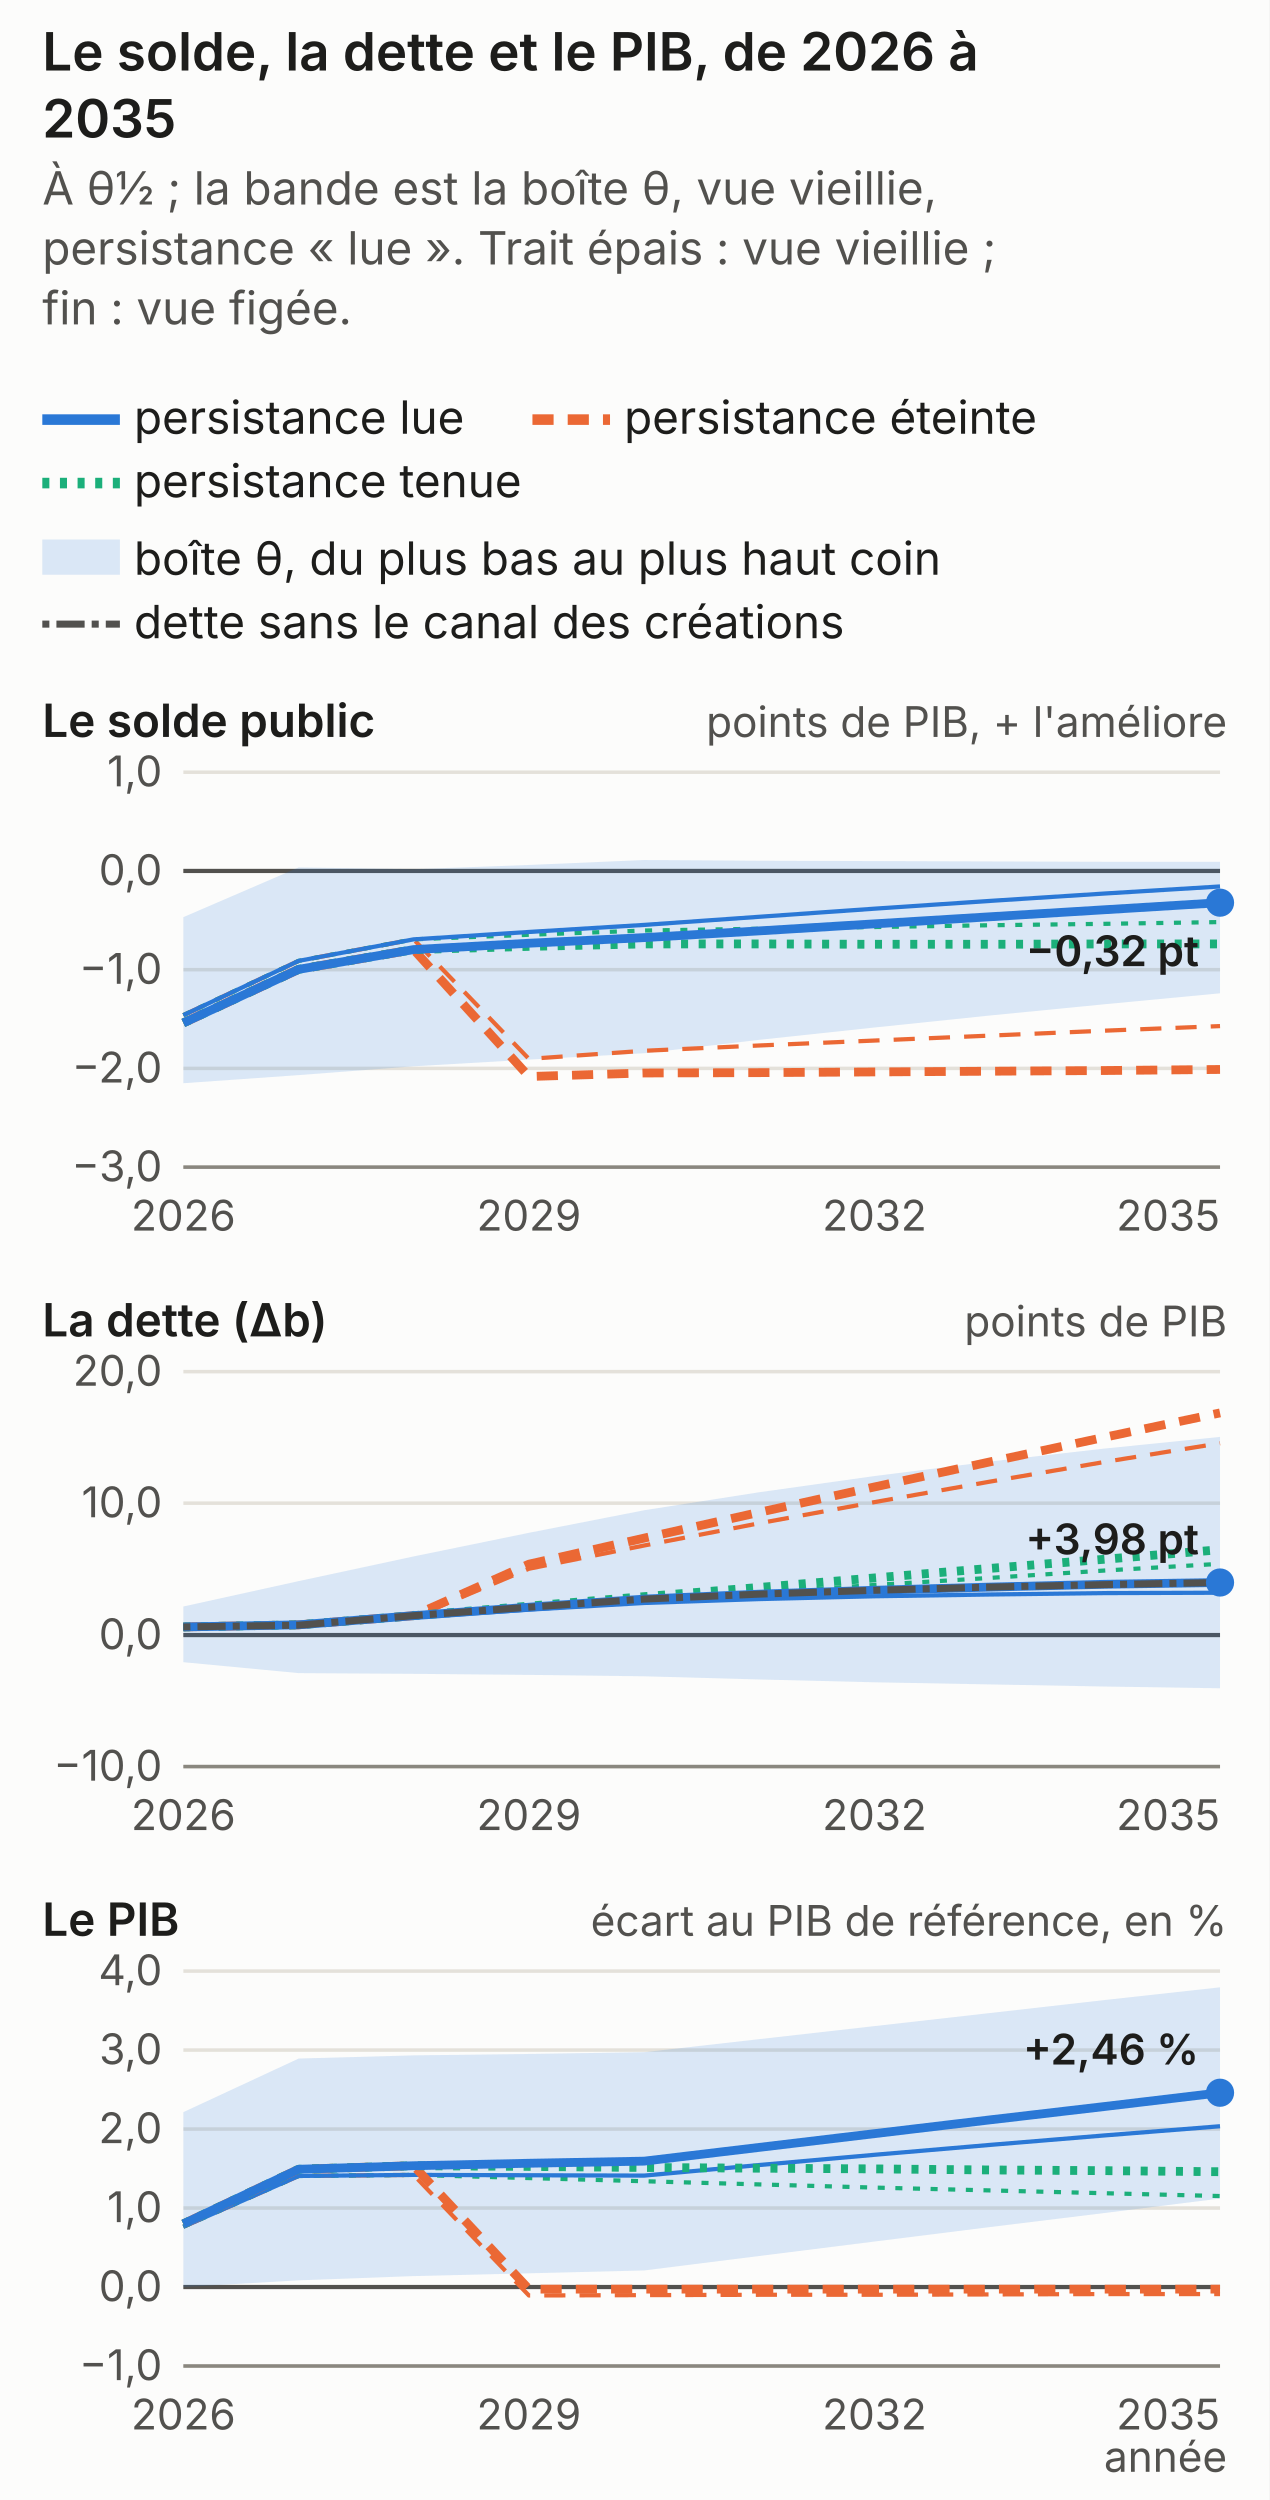
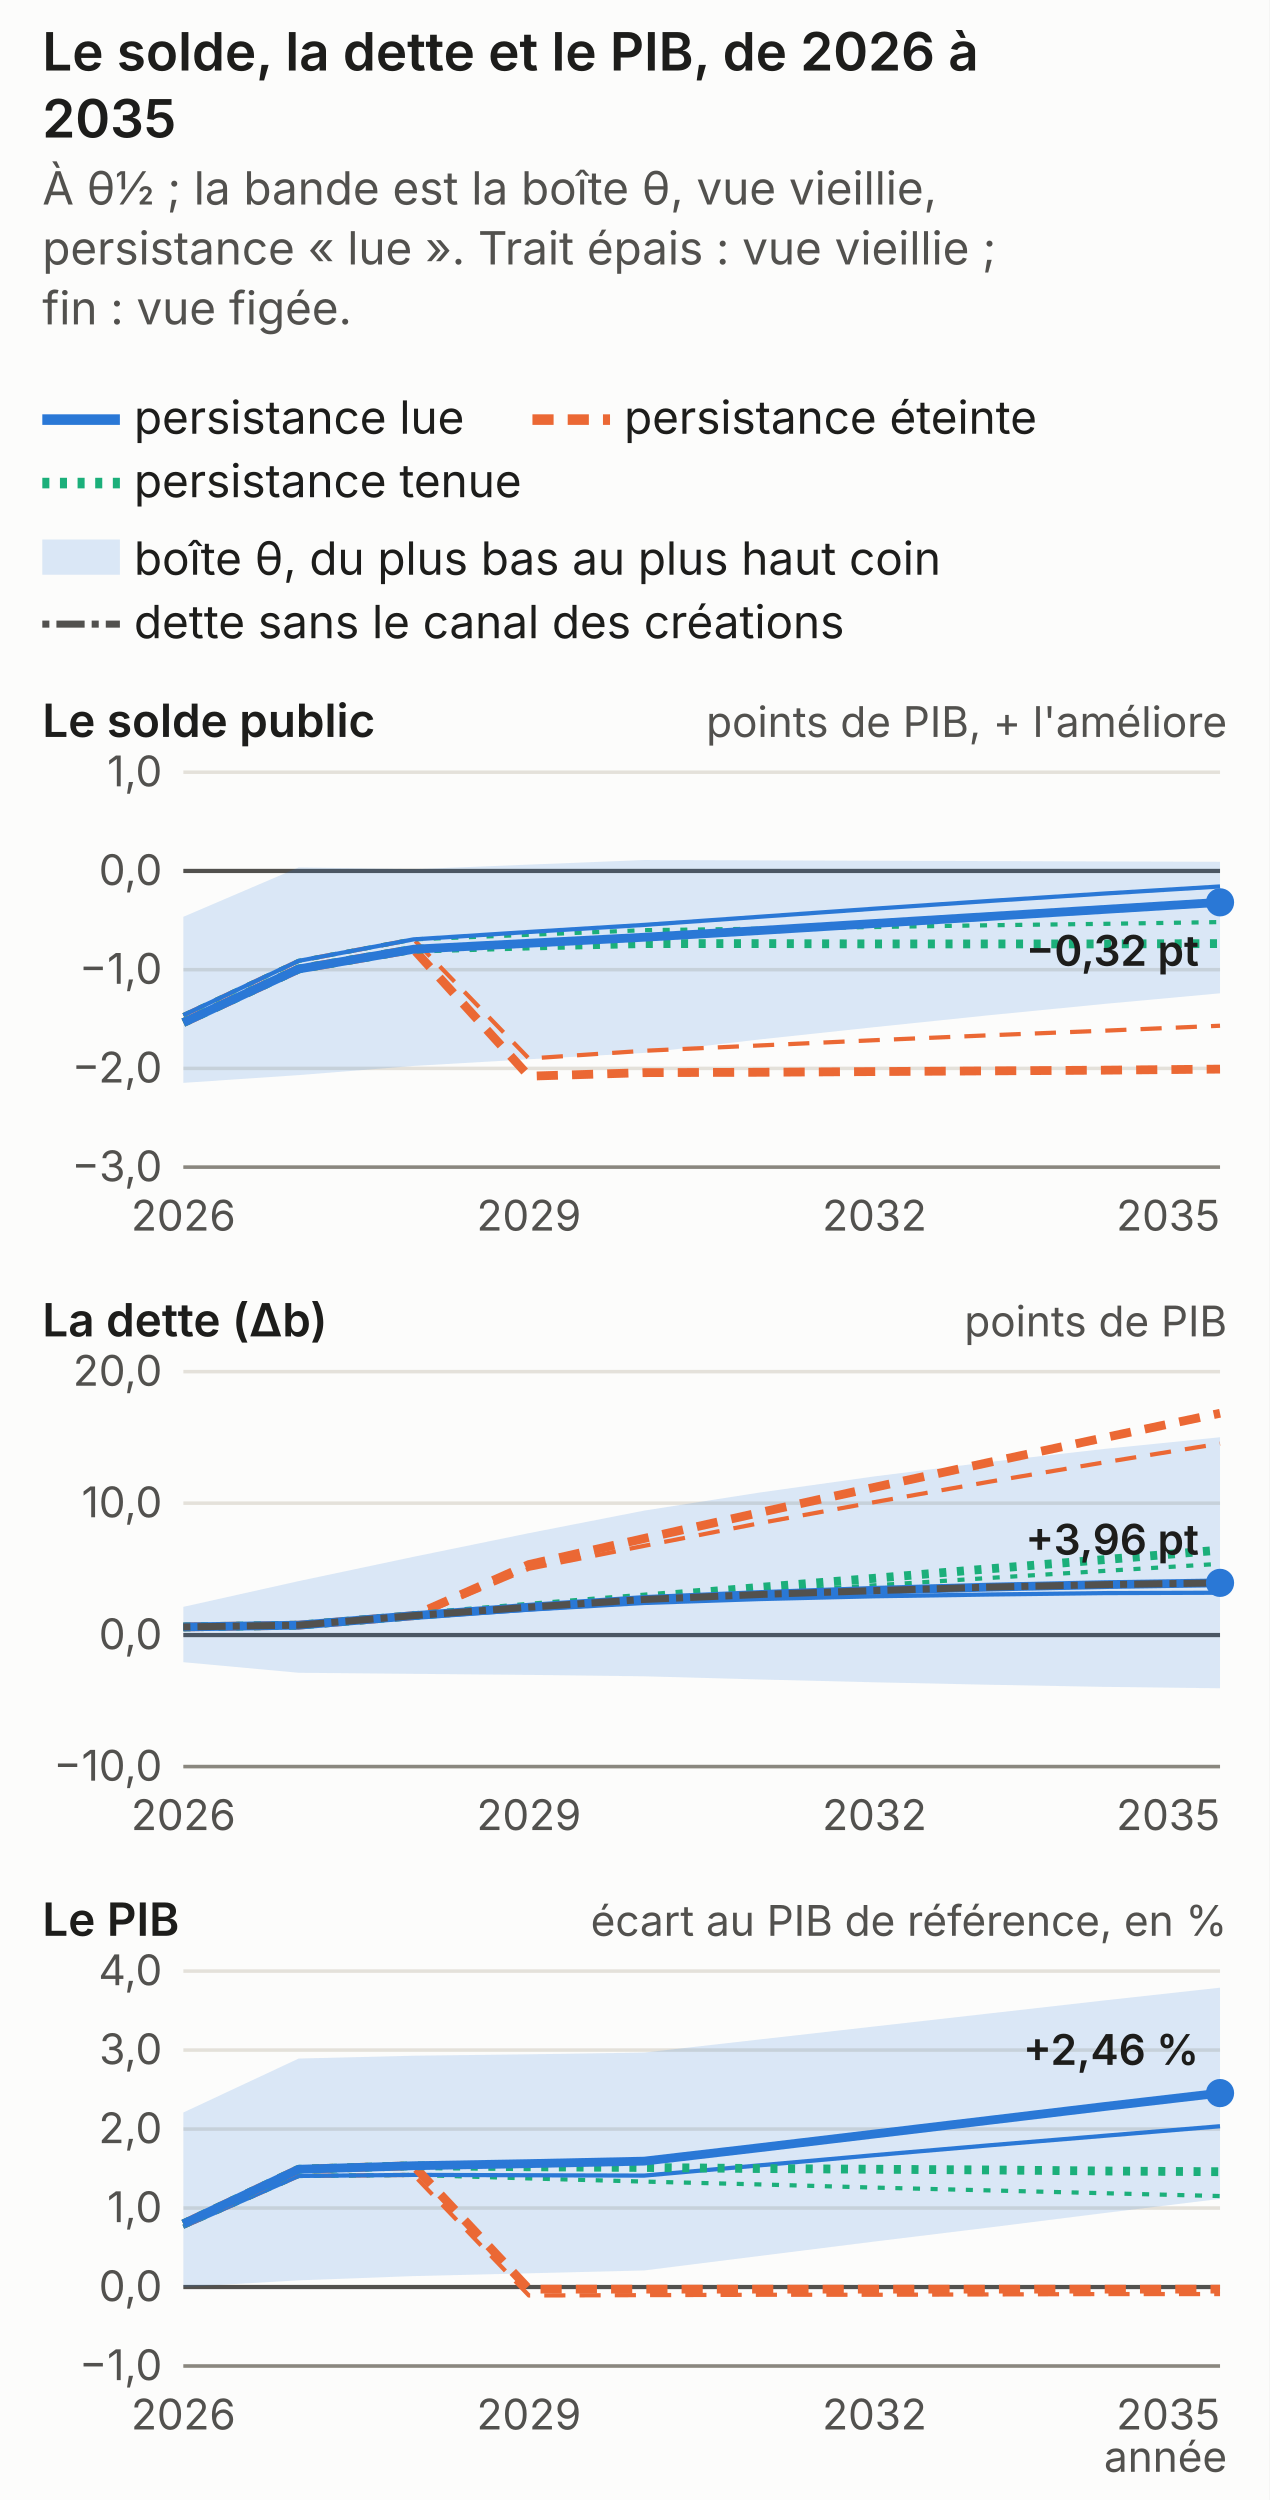
<svg xmlns="http://www.w3.org/2000/svg" viewBox="0 0 360 709" width="360" height="709" role="img" aria-labelledby="pres2027_attal_programme-trajectoire-t pres2027_attal_programme-trajectoire-d" font-size="13">
  <style>.g-fond{fill:#fcfcfb}.g-encre{fill:#1d1d1b}.g-doux{fill:#52514e}
.g-axe{stroke:#8a877f}.g-grille{stroke:#e4e1da}.g-zero{stroke:#52514e}
.g-s1{stroke:#2a78d6}.g-s2{stroke:#eb6834}.g-s3{stroke:#1baf7a}.g-s4{stroke:#6250d6}
.g-f1{fill:#2a78d6}.g-f2{fill:#eb6834}.g-f3{fill:#1baf7a}.g-f4{fill:#6250d6}
.g-bande{fill:#2a78d6;fill-opacity:.16}.g-plus{fill:#2a78d6}.g-moins{fill:#e34948}
.g-total{fill:#52514e}.g-lien{stroke:#8a877f}.g-sur{fill:#ffffff}
@media (prefers-color-scheme: dark){
.g-fond{fill:#1a1a19}.g-encre{fill:#ece9e2}.g-doux{fill:#c3c2b7}
.g-axe{stroke:#8f8b80}.g-grille{stroke:#33322f}.g-zero{stroke:#c3c2b7}
.g-s1{stroke:#3987e5}.g-s2{stroke:#d95926}.g-s3{stroke:#199e70}.g-s4{stroke:#9085e9}
.g-f1{fill:#3987e5}.g-f2{fill:#d95926}.g-f3{fill:#199e70}.g-f4{fill:#9085e9}
.g-bande{fill:#3987e5;fill-opacity:.24}.g-plus{fill:#3987e5}.g-moins{fill:#e66767}
.g-total{fill:#6b6862}.g-lien{stroke:#8f8b80}}
text{font-family:system-ui,-apple-system,"Segoe UI",sans-serif}</style>
  <rect class="g-fond" fill="#fcfcfb" x="0" y="0" width="360" height="709" />
  <text class="g-encre" fill="#1d1d1b" x="12" y="20" text-anchor="start" font-size="15" font-weight="600">Le solde, la dette et le PIB, de 2026 à</text>
  <text class="g-encre" fill="#1d1d1b" x="12" y="39" text-anchor="start" font-size="15" font-weight="600">2035</text>
  <text class="g-doux" fill="#52514e" x="12" y="58" text-anchor="start">À θ½ ; la bande est la boîte θ, vue vieillie,</text>
  <text class="g-doux" fill="#52514e" x="12" y="75" text-anchor="start">persistance « lue ». Trait épais : vue vieillie ;</text>
  <text class="g-doux" fill="#52514e" x="12" y="92" text-anchor="start">fin : vue figée.</text>
  <line class="g-s1" stroke="#2a78d6" stroke-width="3" x1="12" y1="119" x2="34" y2="119" />
  <text class="g-encre" fill="#1d1d1b" x="38" y="123" text-anchor="start">persistance lue</text>
  <line class="g-s2" stroke="#eb6834" stroke-width="3" stroke-dasharray="6 4" x1="151" y1="119" x2="173" y2="119" />
  <text class="g-encre" fill="#1d1d1b" x="177" y="123" text-anchor="start">persistance éteinte</text>
  <line class="g-s3" stroke="#1baf7a" stroke-width="3" stroke-dasharray="2 3" x1="12" y1="137" x2="34" y2="137" />
  <text class="g-encre" fill="#1d1d1b" x="38" y="141" text-anchor="start">persistance tenue</text>
  <rect class="g-bande" fill="#2a78d6" fill-opacity=".16" x="12" y="153" width="22" height="10" />
  <text class="g-encre" fill="#1d1d1b" x="38" y="163" text-anchor="start">boîte θ, du plus bas au plus haut coin</text>
  <line class="g-zero" stroke="#52514e" stroke-width="2" stroke-dasharray="2 2 8 2" x1="12" y1="177" x2="34" y2="177" />
  <text class="g-encre" fill="#1d1d1b" x="38" y="181" text-anchor="start">dette sans le canal des créations</text>
  <text class="g-encre" fill="#1d1d1b" x="12" y="209" text-anchor="start" font-weight="600">Le solde public</text>
  <text class="g-doux" fill="#52514e" x="348" y="209" text-anchor="end" font-size="12">points de PIB, + l'améliore</text>
  <line class="g-grille" stroke="#e4e1da" stroke-width="1" x1="52" y1="331" x2="346" y2="331" />
  <text class="g-doux" fill="#52514e" x="46" y="335" text-anchor="end" font-size="12">−3,0</text>
  <line class="g-grille" stroke="#e4e1da" stroke-width="1" x1="52" y1="303" x2="346" y2="303" />
  <text class="g-doux" fill="#52514e" x="46" y="307" text-anchor="end" font-size="12">−2,0</text>
  <line class="g-grille" stroke="#e4e1da" stroke-width="1" x1="52" y1="275" x2="346" y2="275" />
  <text class="g-doux" fill="#52514e" x="46" y="279" text-anchor="end" font-size="12">−1,0</text>
  <line class="g-grille" stroke="#e4e1da" stroke-width="1" x1="52" y1="247" x2="346" y2="247" />
  <text class="g-doux" fill="#52514e" x="46" y="251" text-anchor="end" font-size="12">0,0</text>
  <line class="g-grille" stroke="#e4e1da" stroke-width="1" x1="52" y1="219" x2="346" y2="219" />
  <text class="g-doux" fill="#52514e" x="46" y="223" text-anchor="end" font-size="12">1,0</text>
  <line class="g-zero" stroke="#52514e" stroke-width="1.2" x1="52" y1="247" x2="346" y2="247" />
-   <polygon class="g-bande" fill="#2a78d6" fill-opacity=".16" points="52,260.1 84.7,246 117.3,246.5 150,245.3 182.7,243.9 215.3,244.1 248,244.2 280.7,244.3 313.3,244.4 346,244.4 346,281.7 313.3,284.8 280.7,288 248,291.4 215.3,294.9 182.7,298.7 150,300.5 117.3,302.4 84.7,304.9 52,307.2" />
-   <polyline class="g-s2" stroke="#eb6834" fill="none" stroke-width="1.2" stroke-dasharray="6 4" stroke-linejoin="round" points="52,287.9 84.7,272.5 117.3,266.4 150,300.3 182.7,298 215.3,296.5 248,295.1 280.7,293.7 313.3,292.3 346,291" />
-   <polyline class="g-s3" stroke="#1baf7a" fill="none" stroke-width="1.2" stroke-dasharray="2 3" stroke-linejoin="round" points="52,287.9 84.7,272.5 117.3,266.4 150,265.1 182.7,263.9 215.3,263.4 248,262.9 280.7,262.4 313.3,262 346,261.5" />
+   <polygon class="g-bande" fill="#2a78d6" fill-opacity=".16" points="52,260 84.7,246 117.3,246.5 150,245.2 182.7,243.9 215.3,244 248,244.1 280.7,244.2 313.3,244.3 346,244.4 346,281.7 313.3,284.7 280.7,287.9 248,291.3 215.3,294.8 182.7,298.6 150,300.4 117.3,302.3 84.7,304.9 52,307.1" />
+   <polyline class="g-s2" stroke="#eb6834" fill="none" stroke-width="1.2" stroke-dasharray="6 4" stroke-linejoin="round" points="52,287.9 84.7,272.5 117.3,266.4 150,300.2 182.7,298 215.3,296.5 248,295 280.7,293.6 313.3,292.3 346,290.9" />
+   <polyline class="g-s3" stroke="#1baf7a" fill="none" stroke-width="1.2" stroke-dasharray="2 3" stroke-linejoin="round" points="52,287.9 84.7,272.5 117.3,266.4 150,265.1 182.7,263.8 215.3,263.4 248,262.9 280.7,262.4 313.3,262 346,261.5" />
  <polyline class="g-s1" stroke="#2a78d6" fill="none" stroke-width="1.2" stroke-linejoin="round" points="52,287.9 84.7,272.5 117.3,266.4 150,264.3 182.7,262.3 215.3,260 248,257.7 280.7,255.5 313.3,253.4 346,251.4" />
-   <polyline class="g-s2" stroke="#eb6834" fill="none" stroke-width="2.5" stroke-dasharray="6 4" stroke-linejoin="round" points="52,290.1 84.7,274.9 117.3,269.3 150,305.3 182.7,304.3 215.3,304.2 248,304 280.7,303.8 313.3,303.6 346,303.3" />
-   <polyline class="g-s3" stroke="#1baf7a" fill="none" stroke-width="2.5" stroke-dasharray="2 3" stroke-linejoin="round" points="52,290.1 84.7,274.9 117.3,269.3 150,268.4 182.7,267.7 215.3,267.7 248,267.8 280.7,267.8 313.3,267.7 346,267.7" />
-   <polyline class="g-s1" stroke="#2a78d6" fill="none" stroke-width="2.5" stroke-linejoin="round" points="52,290.1 84.7,274.9 117.3,269.3 150,267.5 182.7,265.9 215.3,264 248,262 280.7,260 313.3,258 346,256" />
-   <circle class="g-f1" fill="#2a78d6" cx="346" cy="256" r="4" />
-   <text class="g-encre" fill="#1d1d1b" x="340" y="274" text-anchor="end" font-size="12" font-weight="600">−0,32 pt</text>
+   <polyline class="g-s2" stroke="#eb6834" fill="none" stroke-width="2.5" stroke-dasharray="6 4" stroke-linejoin="round" points="52,290 84.7,274.8 117.3,269.2 150,305.2 182.7,304.2 215.3,304.1 248,303.9 280.7,303.7 313.3,303.5 346,303.2" />
+   <polyline class="g-s3" stroke="#1baf7a" fill="none" stroke-width="2.5" stroke-dasharray="2 3" stroke-linejoin="round" points="52,290 84.7,274.8 117.3,269.2 150,268.3 182.7,267.6 215.3,267.6 248,267.7 280.7,267.7 313.3,267.7 346,267.6" />
+   <polyline class="g-s1" stroke="#2a78d6" fill="none" stroke-width="2.5" stroke-linejoin="round" points="52,290 84.7,274.8 117.3,269.2 150,267.5 182.7,265.8 215.3,263.9 248,261.9 280.7,259.9 313.3,257.9 346,255.9" />
+   <circle class="g-f1" fill="#2a78d6" cx="346" cy="255.9" r="4" />
+   <text class="g-encre" fill="#1d1d1b" x="340" y="273.9" text-anchor="end" font-size="12" font-weight="600">−0,32 pt</text>
  <line class="g-axe" stroke="#8a877f" stroke-width="1" x1="52" y1="331" x2="346" y2="331" />
  <text class="g-doux" fill="#52514e" x="52" y="349" text-anchor="middle" font-size="12">2026</text>
  <text class="g-doux" fill="#52514e" x="150" y="349" text-anchor="middle" font-size="12">2029</text>
  <text class="g-doux" fill="#52514e" x="248" y="349" text-anchor="middle" font-size="12">2032</text>
  <text class="g-doux" fill="#52514e" x="346" y="349" text-anchor="end" font-size="12">2035</text>
  <text class="g-encre" fill="#1d1d1b" x="12" y="379" text-anchor="start" font-weight="600">La dette (Δb)</text>
  <text class="g-doux" fill="#52514e" x="348" y="379" text-anchor="end" font-size="12">points de PIB</text>
  <line class="g-grille" stroke="#e4e1da" stroke-width="1" x1="52" y1="501" x2="346" y2="501" />
  <text class="g-doux" fill="#52514e" x="46" y="505" text-anchor="end" font-size="12">−10,0</text>
  <line class="g-grille" stroke="#e4e1da" stroke-width="1" x1="52" y1="463.7" x2="346" y2="463.7" />
  <text class="g-doux" fill="#52514e" x="46" y="467.7" text-anchor="end" font-size="12">0,0</text>
  <line class="g-grille" stroke="#e4e1da" stroke-width="1" x1="52" y1="426.3" x2="346" y2="426.3" />
  <text class="g-doux" fill="#52514e" x="46" y="430.3" text-anchor="end" font-size="12">10,0</text>
  <line class="g-grille" stroke="#e4e1da" stroke-width="1" x1="52" y1="389" x2="346" y2="389" />
  <text class="g-doux" fill="#52514e" x="46" y="393" text-anchor="end" font-size="12">20,0</text>
  <line class="g-zero" stroke="#52514e" stroke-width="1.2" x1="52" y1="463.7" x2="346" y2="463.7" />
-   <polygon class="g-bande" fill="#2a78d6" fill-opacity=".16" points="52,455.6 84.7,448.4 117.3,441.4 150,434.7 182.7,428.3 215.3,423.2 248,418.6 280.7,414.5 313.3,410.8 346,407.5 346,478.8 313.3,478.3 280.7,477.7 248,477.1 215.3,476.3 182.7,475.4 150,475 117.3,474.7 84.7,474.5 52,471.4" />
-   <polyline class="g-s2" stroke="#eb6834" fill="none" stroke-width="1.2" stroke-dasharray="6 4" stroke-linejoin="round" points="52,461.6 84.7,461.1 117.3,458.7 150,444.9 182.7,438.3 215.3,432 248,426 280.7,420.2 313.3,414.6 346,409.3" />
-   <polyline class="g-s3" stroke="#1baf7a" fill="none" stroke-width="1.2" stroke-dasharray="2 3" stroke-linejoin="round" points="52,461.6 84.7,461.1 117.3,458.7 150,456.2 182.7,453.9 215.3,451.7 248,449.5 280.7,447.5 313.3,445.4 346,443.5" />
+   <polygon class="g-bande" fill="#2a78d6" fill-opacity=".16" points="52,455.7 84.7,448.4 117.3,441.5 150,434.8 182.7,428.4 215.3,423.3 248,418.7 280.7,414.6 313.3,410.9 346,407.6 346,478.8 313.3,478.4 280.7,477.8 248,477.1 215.3,476.3 182.7,475.4 150,475 117.3,474.7 84.7,474.4 52,471.4" />
+   <polyline class="g-s2" stroke="#eb6834" fill="none" stroke-width="1.2" stroke-dasharray="6 4" stroke-linejoin="round" points="52,461.6 84.7,461.1 117.3,458.7 150,444.9 182.7,438.4 215.3,432 248,426 280.7,420.2 313.3,414.7 346,409.4" />
+   <polyline class="g-s3" stroke="#1baf7a" fill="none" stroke-width="1.2" stroke-dasharray="2 3" stroke-linejoin="round" points="52,461.6 84.7,461.1 117.3,458.7 150,456.2 182.7,453.9 215.3,451.7 248,449.6 280.7,447.5 313.3,445.5 346,443.5" />
  <polyline class="g-s1" stroke="#2a78d6" fill="none" stroke-width="1.2" stroke-linejoin="round" points="52,461.6 84.7,461.1 117.3,458.7 150,456.5 182.7,454.6 215.3,453.5 248,452.7 280.7,452.2 313.3,451.8 346,451.7" />
-   <polyline class="g-s2" stroke="#eb6834" fill="none" stroke-width="2.5" stroke-dasharray="6 4" stroke-linejoin="round" points="52,461.4 84.7,460.8 117.3,458.2 150,443.6 182.7,436.2 215.3,428.9 248,421.7 280.7,414.6 313.3,407.6 346,400.7" />
-   <polyline class="g-s3" stroke="#1baf7a" fill="none" stroke-width="2.5" stroke-dasharray="2 3" stroke-linejoin="round" points="52,461.4 84.7,460.8 117.3,458.2 150,455.5 182.7,452.8 215.3,450.2 248,447.5 280.7,444.8 313.3,442.2 346,439.5" />
-   <polyline class="g-s1" stroke="#2a78d6" fill="none" stroke-width="2.5" stroke-linejoin="round" points="52,461.4 84.7,460.8 117.3,458.2 150,455.8 182.7,453.5 215.3,452.1 248,451 280.7,450.1 313.3,449.3 346,448.8" />
-   <polyline class="g-zero" stroke="#52514e" fill="none" stroke-width="2" stroke-dasharray="2 2 8 2" points="52,461.4 84.7,460.9 117.3,458.2 150,455.8 182.7,453.5 215.3,452.1 248,451 280.7,450.1 313.3,449.4 346,448.8" />
-   <circle class="g-f1" fill="#2a78d6" cx="346" cy="448.8" r="4" />
-   <text class="g-encre" fill="#1d1d1b" x="340" y="440.8" text-anchor="end" font-size="12" font-weight="600">+3,98 pt</text>
+   <polyline class="g-s2" stroke="#eb6834" fill="none" stroke-width="2.5" stroke-dasharray="6 4" stroke-linejoin="round" points="52,461.4 84.7,460.9 117.3,458.2 150,443.7 182.7,436.3 215.3,429 248,421.8 280.7,414.7 313.3,407.7 346,400.8" />
+   <polyline class="g-s3" stroke="#1baf7a" fill="none" stroke-width="2.5" stroke-dasharray="2 3" stroke-linejoin="round" points="52,461.4 84.7,460.9 117.3,458.2 150,455.5 182.7,452.9 215.3,450.2 248,447.6 280.7,444.9 313.3,442.3 346,439.6" />
+   <polyline class="g-s1" stroke="#2a78d6" fill="none" stroke-width="2.5" stroke-linejoin="round" points="52,461.4 84.7,460.9 117.3,458.2 150,455.8 182.7,453.6 215.3,452.2 248,451 280.7,450.1 313.3,449.4 346,448.9" />
+   <polyline class="g-zero" stroke="#52514e" fill="none" stroke-width="2" stroke-dasharray="2 2 8 2" points="52,461.4 84.7,460.9 117.3,458.2 150,455.8 182.7,453.6 215.3,452.2 248,451.1 280.7,450.1 313.3,449.4 346,448.9" />
+   <circle class="g-f1" fill="#2a78d6" cx="346" cy="448.9" r="4" />
+   <text class="g-encre" fill="#1d1d1b" x="340" y="440.9" text-anchor="end" font-size="12" font-weight="600">+3,96 pt</text>
  <line class="g-axe" stroke="#8a877f" stroke-width="1" x1="52" y1="501" x2="346" y2="501" />
  <text class="g-doux" fill="#52514e" x="52" y="519" text-anchor="middle" font-size="12">2026</text>
  <text class="g-doux" fill="#52514e" x="150" y="519" text-anchor="middle" font-size="12">2029</text>
  <text class="g-doux" fill="#52514e" x="248" y="519" text-anchor="middle" font-size="12">2032</text>
  <text class="g-doux" fill="#52514e" x="346" y="519" text-anchor="end" font-size="12">2035</text>
  <text class="g-encre" fill="#1d1d1b" x="12" y="549" text-anchor="start" font-weight="600">Le PIB</text>
  <text class="g-doux" fill="#52514e" x="348" y="549" text-anchor="end" font-size="12">écart au PIB de référence, en %</text>
  <line class="g-grille" stroke="#e4e1da" stroke-width="1" x1="52" y1="671" x2="346" y2="671" />
  <text class="g-doux" fill="#52514e" x="46" y="675" text-anchor="end" font-size="12">−1,0</text>
  <line class="g-grille" stroke="#e4e1da" stroke-width="1" x1="52" y1="648.6" x2="346" y2="648.6" />
  <text class="g-doux" fill="#52514e" x="46" y="652.6" text-anchor="end" font-size="12">0,0</text>
  <line class="g-grille" stroke="#e4e1da" stroke-width="1" x1="52" y1="626.2" x2="346" y2="626.2" />
  <text class="g-doux" fill="#52514e" x="46" y="630.2" text-anchor="end" font-size="12">1,0</text>
  <line class="g-grille" stroke="#e4e1da" stroke-width="1" x1="52" y1="603.8" x2="346" y2="603.8" />
  <text class="g-doux" fill="#52514e" x="46" y="607.8" text-anchor="end" font-size="12">2,0</text>
  <line class="g-grille" stroke="#e4e1da" stroke-width="1" x1="52" y1="581.4" x2="346" y2="581.4" />
  <text class="g-doux" fill="#52514e" x="46" y="585.4" text-anchor="end" font-size="12">3,0</text>
  <line class="g-grille" stroke="#e4e1da" stroke-width="1" x1="52" y1="559" x2="346" y2="559" />
  <text class="g-doux" fill="#52514e" x="46" y="563" text-anchor="end" font-size="12">4,0</text>
  <line class="g-zero" stroke="#52514e" stroke-width="1.2" x1="52" y1="648.6" x2="346" y2="648.6" />
-   <polygon class="g-bande" fill="#2a78d6" fill-opacity=".16" points="52,599 84.7,583.8 117.3,582.9 150,582.5 182.7,582 215.3,578.3 248,574.6 280.7,570.9 313.3,567.2 346,563.6 346,623.5 313.3,627.6 280.7,631.6 248,635.7 215.3,639.8 182.7,643.9 150,644.7 117.3,645.5 84.7,646.7 52,648.6" />
+   <polygon class="g-bande" fill="#2a78d6" fill-opacity=".16" points="52,599.1 84.7,583.8 117.3,583 150,582.6 182.7,582.1 215.3,578.4 248,574.7 280.7,571 313.3,567.3 346,563.7 346,623.6 313.3,627.6 280.7,631.7 248,635.7 215.3,639.8 182.7,643.9 150,644.7 117.3,645.5 84.7,646.7 52,648.6" />
  <polyline class="g-s2" stroke="#eb6834" fill="none" stroke-width="1.2" stroke-dasharray="6 4" stroke-linejoin="round" points="52,631.5 84.7,617.1 117.3,616.8 150,651 182.7,650.9 215.3,650.8 248,650.8 280.7,650.7 313.3,650.6 346,650.6" />
-   <polyline class="g-s3" stroke="#1baf7a" fill="none" stroke-width="1.2" stroke-dasharray="2 3" stroke-linejoin="round" points="52,631.5 84.7,617.1 117.3,616.8 150,617.7 182.7,618.6 215.3,619.5 248,620.4 280.7,621.2 313.3,622 346,622.8" />
-   <polyline class="g-s1" stroke="#2a78d6" fill="none" stroke-width="1.2" stroke-linejoin="round" points="52,631.5 84.7,617.1 117.3,616.8 150,616.9 182.7,617 215.3,614 248,611.1 280.7,608.3 313.3,605.6 346,603" />
+   <polyline class="g-s3" stroke="#1baf7a" fill="none" stroke-width="1.2" stroke-dasharray="2 3" stroke-linejoin="round" points="52,631.5 84.7,617.1 117.3,616.8 150,617.8 182.7,618.7 215.3,619.5 248,620.4 280.7,621.2 313.3,622 346,622.8" />
+   <polyline class="g-s1" stroke="#2a78d6" fill="none" stroke-width="1.2" stroke-linejoin="round" points="52,631.5 84.7,617.1 117.3,616.8 150,616.9 182.7,617 215.3,614.1 248,611.2 280.7,608.4 313.3,605.7 346,603" />
  <polyline class="g-s2" stroke="#eb6834" fill="none" stroke-width="2.5" stroke-dasharray="6 4" stroke-linejoin="round" points="52,630.7 84.7,615.2 117.3,614.2 150,649.2 182.7,649.2 215.3,649.2 248,649.2 280.7,649.2 313.3,649.2 346,649.2" />
-   <polyline class="g-s3" stroke="#1baf7a" fill="none" stroke-width="2.5" stroke-dasharray="2 3" stroke-linejoin="round" points="52,630.7 84.7,615.2 117.3,614.2 150,614.4 182.7,614.7 215.3,614.9 248,615.1 280.7,615.4 313.3,615.6 346,615.9" />
-   <polyline class="g-s1" stroke="#2a78d6" fill="none" stroke-width="2.5" stroke-linejoin="round" points="52,630.7 84.7,615.2 117.3,614.2 150,613.5 182.7,612.9 215.3,609 248,605.1 280.7,601.2 313.3,597.4 346,593.5" />
-   <circle class="g-f1" fill="#2a78d6" cx="346" cy="593.5" r="4" />
-   <text class="g-encre" fill="#1d1d1b" x="340" y="585.5" text-anchor="end" font-size="12" font-weight="600">+2,46 %</text>
+   <polyline class="g-s3" stroke="#1baf7a" fill="none" stroke-width="2.5" stroke-dasharray="2 3" stroke-linejoin="round" points="52,630.7 84.7,615.2 117.3,614.2 150,614.5 182.7,614.7 215.3,615 248,615.2 280.7,615.4 313.3,615.7 346,615.9" />
+   <polyline class="g-s1" stroke="#2a78d6" fill="none" stroke-width="2.5" stroke-linejoin="round" points="52,630.7 84.7,615.2 117.3,614.2 150,613.6 182.7,612.9 215.3,609.1 248,605.2 280.7,601.3 313.3,597.4 346,593.6" />
+   <circle class="g-f1" fill="#2a78d6" cx="346" cy="593.6" r="4" />
+   <text class="g-encre" fill="#1d1d1b" x="340" y="585.6" text-anchor="end" font-size="12" font-weight="600">+2,46 %</text>
  <line class="g-axe" stroke="#8a877f" stroke-width="1" x1="52" y1="671" x2="346" y2="671" />
  <text class="g-doux" fill="#52514e" x="52" y="689" text-anchor="middle" font-size="12">2026</text>
  <text class="g-doux" fill="#52514e" x="150" y="689" text-anchor="middle" font-size="12">2029</text>
  <text class="g-doux" fill="#52514e" x="248" y="689" text-anchor="middle" font-size="12">2032</text>
  <text class="g-doux" fill="#52514e" x="346" y="689" text-anchor="end" font-size="12">2035</text>
  <text class="g-doux" fill="#52514e" x="348" y="701" text-anchor="end" font-size="12">année</text>
</svg>
